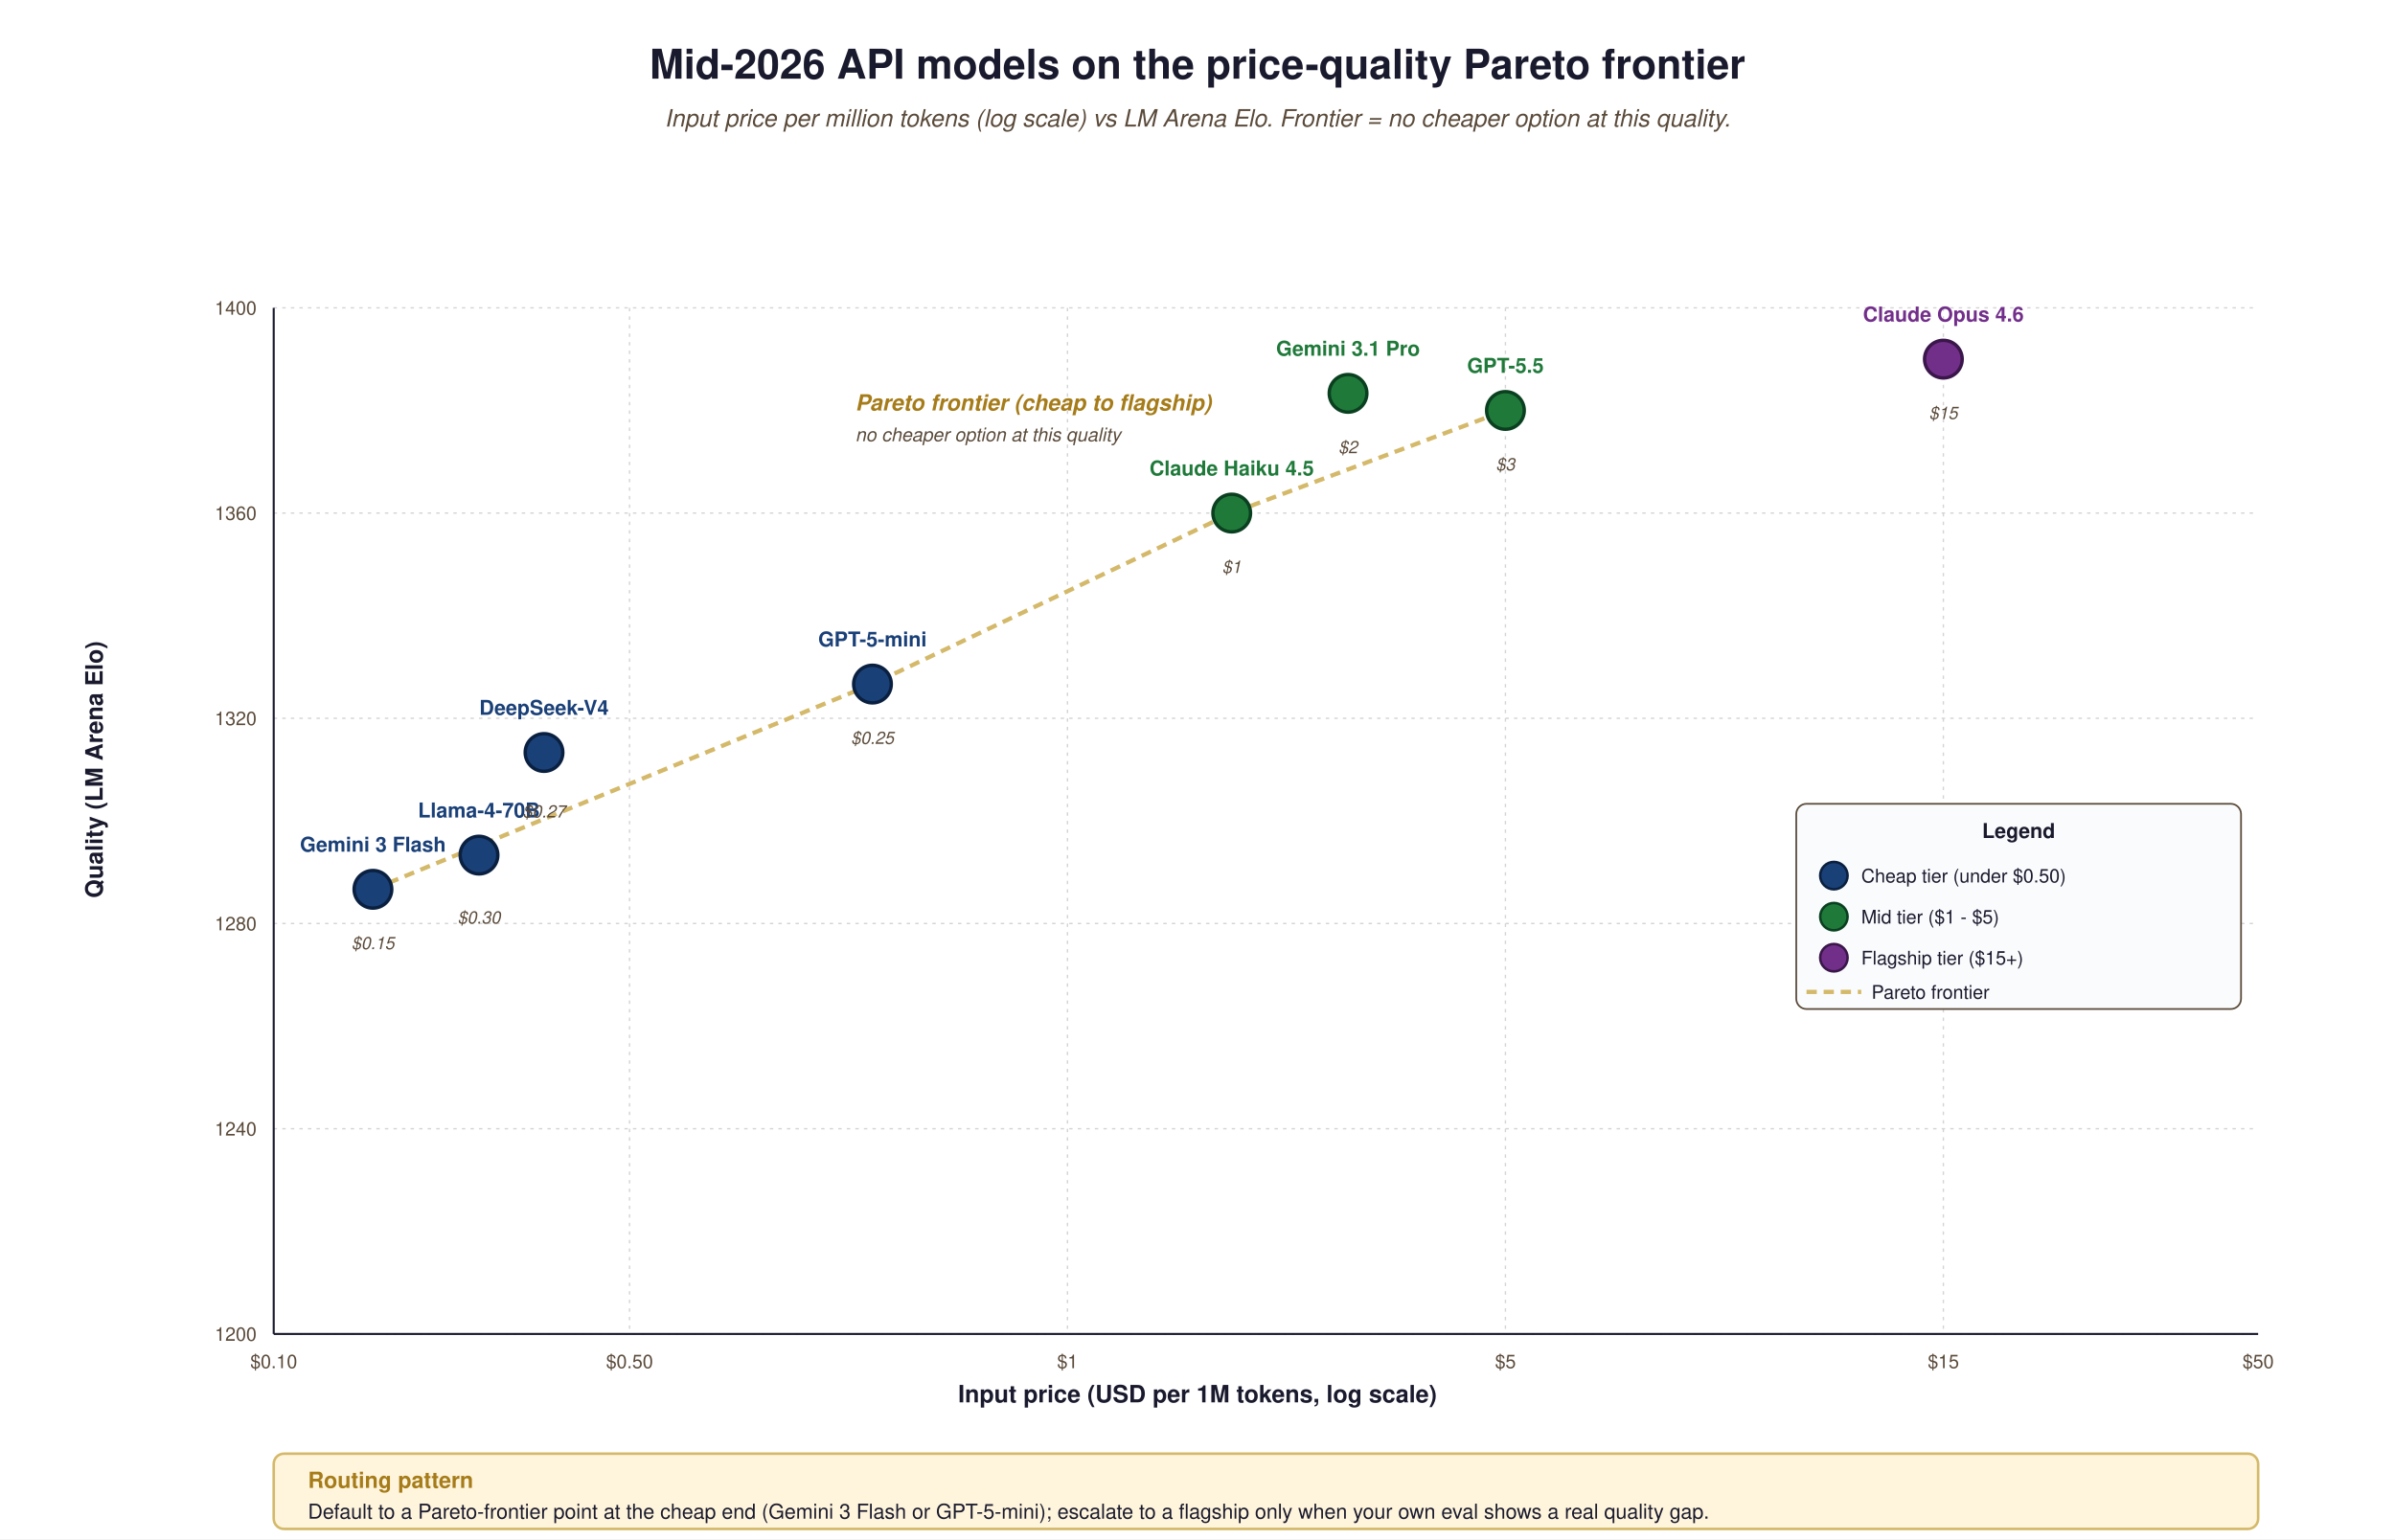
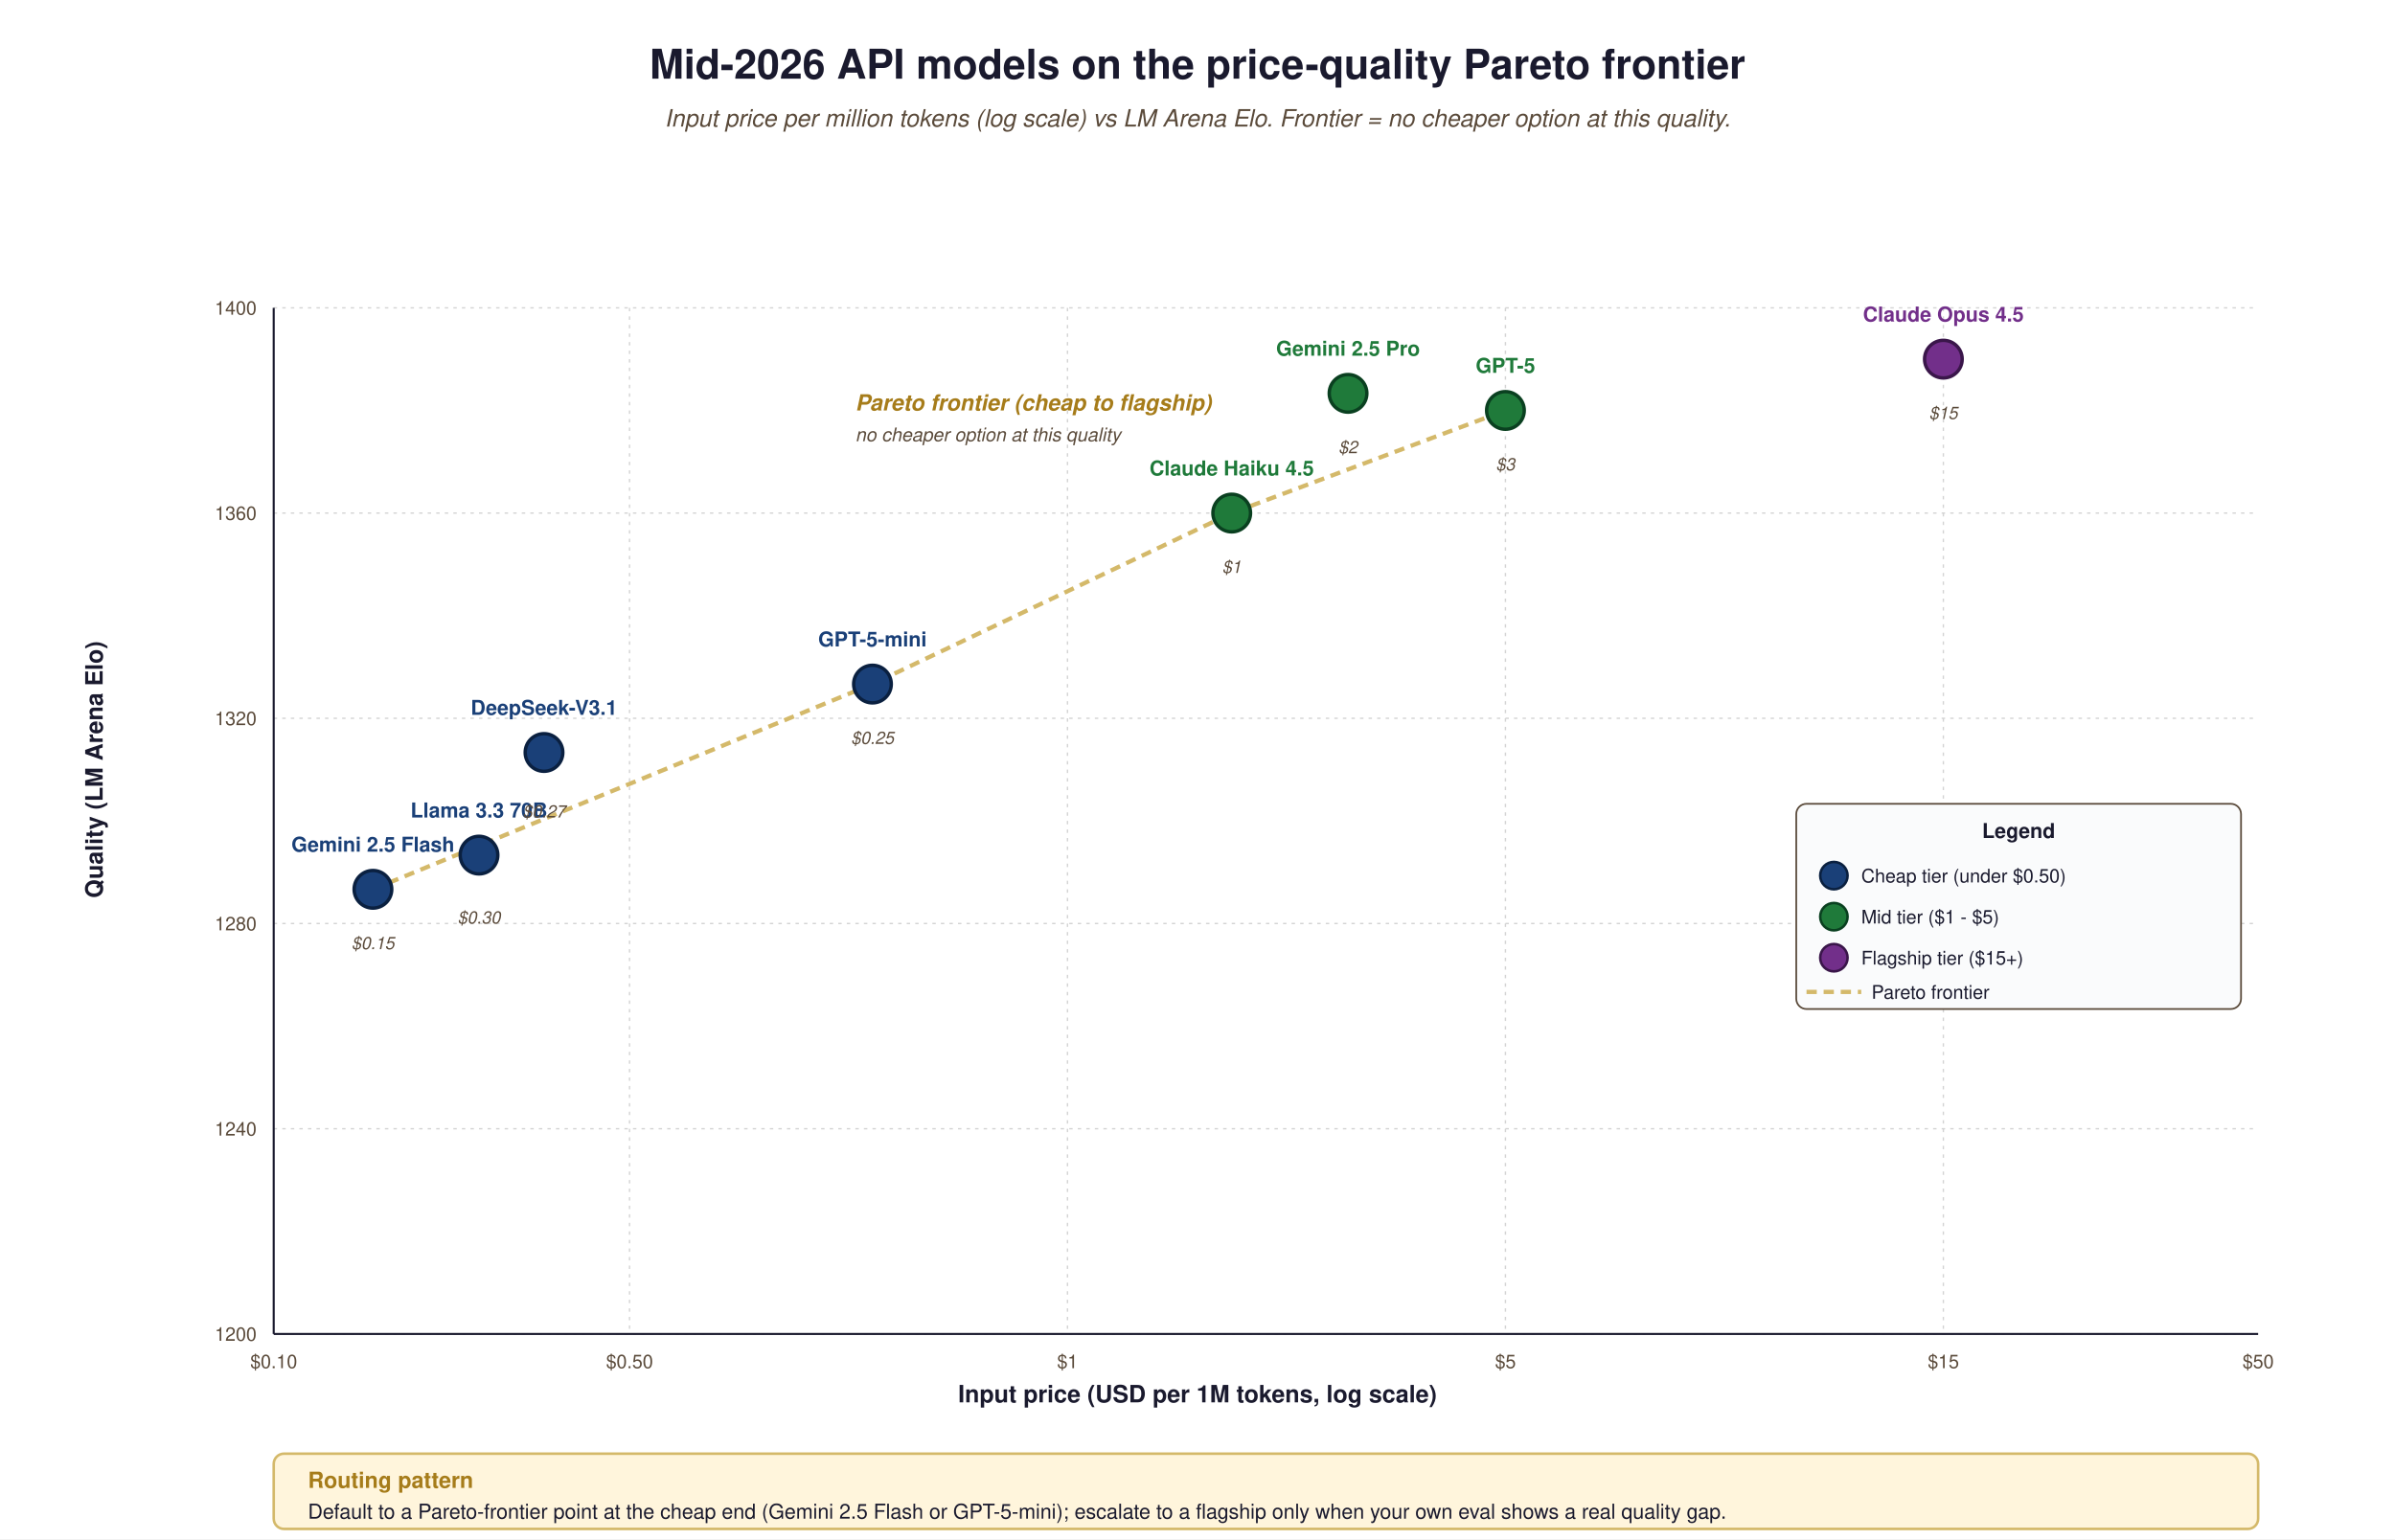
<svg xmlns="http://www.w3.org/2000/svg" viewBox="0 0 1400 900" font-family="Helvetica, Arial, sans-serif">
  <rect width="1400" height="900" fill="#ffffff" />
  <text x="700" y="46" font-size="24" font-weight="700" text-anchor="middle" fill="#1a1a2e">Mid-2026 API models on the price-quality Pareto frontier</text>
  <text x="700" y="74" font-size="14" font-style="italic" text-anchor="middle" fill="#5a4a3a">Input price per million tokens (log scale) vs LM Arena Elo. Frontier = no cheaper option at this quality.</text>
  <defs>
    <marker id="arr" viewBox="0 0 10 10" refX="9" refY="5" markerWidth="7" markerHeight="7" orient="auto-start-reverse">
      <path d="M 0 0 L 10 5 L 0 10 z" fill="#1a1a2e" />
    </marker>
  </defs>
  <text x="700" y="820" font-size="14" font-weight="600" text-anchor="middle" fill="#1a1a2e">Input price (USD per 1M tokens, log scale)</text>
  <text x="60" y="450" font-size="14" font-weight="600" text-anchor="middle" fill="#1a1a2e" transform="rotate(-90 60 450)">Quality (LM Arena Elo)</text>
  <g stroke="#d4d4d4" stroke-width="0.8" stroke-dasharray="2,3">
    <line x1="160" y1="780" x2="1320" y2="780" />
    <line x1="160" y1="660" x2="1320" y2="660" />
    <line x1="160" y1="540" x2="1320" y2="540" />
    <line x1="160" y1="420" x2="1320" y2="420" />
    <line x1="160" y1="300" x2="1320" y2="300" />
    <line x1="160" y1="180" x2="1320" y2="180" />
  </g>
  <g font-size="11" fill="#5a4a3a" text-anchor="end">
    <text x="150" y="784">1200</text>
    <text x="150" y="664">1240</text>
    <text x="150" y="544">1280</text>
    <text x="150" y="424">1320</text>
    <text x="150" y="304">1360</text>
    <text x="150" y="184">1400</text>
  </g>
  <line x1="160" y1="180" x2="160" y2="780" stroke="#1a1a2e" stroke-width="1.2" />
  <line x1="160" y1="780" x2="1320" y2="780" stroke="#1a1a2e" stroke-width="1.2" />
  <g stroke="#d4d4d4" stroke-width="0.8" stroke-dasharray="2,3">
    <line x1="368" y1="180" x2="368" y2="780" />
    <line x1="624" y1="180" x2="624" y2="780" />
    <line x1="880" y1="180" x2="880" y2="780" />
    <line x1="1136" y1="180" x2="1136" y2="780" />
  </g>
  <g font-size="11" fill="#5a4a3a" text-anchor="middle">
    <text x="160" y="800">$0.10</text>
    <text x="368" y="800">$0.50</text>
    <text x="624" y="800">$1</text>
    <text x="880" y="800">$5</text>
    <text x="1136" y="800">$15</text>
    <text x="1320" y="800">$50</text>
  </g>
  <polyline points="218,520 510,400 720,300 880,240" fill="none" stroke="#d4b96a" stroke-width="2.5" stroke-dasharray="6,4" />
  <text x="500" y="240" font-size="13" font-style="italic" fill="#a67c1a" font-weight="600">Pareto frontier (cheap to flagship)</text>
  <text x="500" y="258" font-size="11" font-style="italic" fill="#5a4a3a">no cheaper option at this quality</text>
  <g>
    <circle cx="218" cy="520" r="11" fill="#1a4078" stroke="#0a2040" stroke-width="2" />
-     <text x="218" y="498" font-size="12" font-weight="700" text-anchor="middle" fill="#1a4078">Gemini 3 Flash</text>
+     <text x="218" y="498" font-size="12" font-weight="700" text-anchor="middle" fill="#1a4078">Gemini 2.5 Flash</text>
    <text x="218" y="555" font-size="10" font-style="italic" text-anchor="middle" fill="#5a4a3a">$0.15</text>
  </g>
  <g>
    <circle cx="280" cy="500" r="11" fill="#1a4078" stroke="#0a2040" stroke-width="2" />
-     <text x="280" y="478" font-size="12" font-weight="700" text-anchor="middle" fill="#1a4078">Llama-4-70B</text>
+     <text x="280" y="478" font-size="12" font-weight="700" text-anchor="middle" fill="#1a4078">Llama 3.3 70B</text>
    <text x="280" y="540" font-size="10" font-style="italic" text-anchor="middle" fill="#5a4a3a">$0.30</text>
  </g>
  <g>
    <circle cx="318" cy="440" r="11" fill="#1a4078" stroke="#0a2040" stroke-width="2" />
-     <text x="318" y="418" font-size="12" font-weight="700" text-anchor="middle" fill="#1a4078">DeepSeek-V4</text>
+     <text x="318" y="418" font-size="12" font-weight="700" text-anchor="middle" fill="#1a4078">DeepSeek-V3.1</text>
    <text x="318" y="478" font-size="10" font-style="italic" text-anchor="middle" fill="#5a4a3a">$0.27</text>
  </g>
  <g>
    <circle cx="510" cy="400" r="11" fill="#1a4078" stroke="#0a2040" stroke-width="2" />
    <text x="510" y="378" font-size="12" font-weight="700" text-anchor="middle" fill="#1a4078">GPT-5-mini</text>
    <text x="510" y="435" font-size="10" font-style="italic" text-anchor="middle" fill="#5a4a3a">$0.25</text>
  </g>
  <g>
    <circle cx="720" cy="300" r="11" fill="#1f7a3a" stroke="#0a4020" stroke-width="2" />
    <text x="720" y="278" font-size="12" font-weight="700" text-anchor="middle" fill="#1f7a3a">Claude Haiku 4.5</text>
    <text x="720" y="335" font-size="10" font-style="italic" text-anchor="middle" fill="#5a4a3a">$1</text>
  </g>
  <g>
    <circle cx="788" cy="230" r="11" fill="#1f7a3a" stroke="#0a4020" stroke-width="2" />
-     <text x="788" y="208" font-size="12" font-weight="700" text-anchor="middle" fill="#1f7a3a">Gemini 3.1 Pro</text>
+     <text x="788" y="208" font-size="12" font-weight="700" text-anchor="middle" fill="#1f7a3a">Gemini 2.5 Pro</text>
    <text x="788" y="265" font-size="10" font-style="italic" text-anchor="middle" fill="#5a4a3a">$2</text>
  </g>
  <g>
    <circle cx="880" cy="240" r="11" fill="#1f7a3a" stroke="#0a4020" stroke-width="2" />
-     <text x="880" y="218" font-size="12" font-weight="700" text-anchor="middle" fill="#1f7a3a">GPT-5.5</text>
+     <text x="880" y="218" font-size="12" font-weight="700" text-anchor="middle" fill="#1f7a3a">GPT-5</text>
    <text x="880" y="275" font-size="10" font-style="italic" text-anchor="middle" fill="#5a4a3a">$3</text>
  </g>
  <g>
    <circle cx="1136" cy="210" r="11" fill="#722f8a" stroke="#3a164a" stroke-width="2" />
-     <text x="1136" y="188" font-size="12" font-weight="700" text-anchor="middle" fill="#722f8a">Claude Opus 4.6</text>
+     <text x="1136" y="188" font-size="12" font-weight="700" text-anchor="middle" fill="#722f8a">Claude Opus 4.5</text>
    <text x="1136" y="245" font-size="10" font-style="italic" text-anchor="middle" fill="#5a4a3a">$15</text>
  </g>
  <g transform="translate(1050, 470)">
    <rect x="0" y="0" width="260" height="120" rx="6" fill="#fafbfc" stroke="#5a4a3a" stroke-width="1" />
    <text x="130" y="20" font-size="12" font-weight="700" text-anchor="middle" fill="#1a1a2e">Legend</text>
    <circle cx="22" cy="42" r="8" fill="#1a4078" stroke="#0a2040" stroke-width="1.5" />
    <text x="38" y="46" font-size="11" fill="#1a1a2e">Cheap tier (under $0.50)</text>
    <circle cx="22" cy="66" r="8" fill="#1f7a3a" stroke="#0a4020" stroke-width="1.5" />
    <text x="38" y="70" font-size="11" fill="#1a1a2e">Mid tier ($1 - $5)</text>
    <circle cx="22" cy="90" r="8" fill="#722f8a" stroke="#3a164a" stroke-width="1.5" />
    <text x="38" y="94" font-size="11" fill="#1a1a2e">Flagship tier ($15+)</text>
    <line x1="6" y1="110" x2="38" y2="110" stroke="#d4b96a" stroke-width="2.5" stroke-dasharray="6,4" />
    <text x="44" y="114" font-size="11" fill="#1a1a2e">Pareto frontier</text>
  </g>
  <g transform="translate(160, 850)">
    <rect x="0" y="0" width="1160" height="44" rx="6" fill="#fff5dc" stroke="#d4b96a" stroke-width="1.5" />
    <text x="20" y="20" font-size="13" font-weight="700" fill="#a67c1a">Routing pattern</text>
-     <text x="20" y="38" font-size="12" fill="#1a1a2e">Default to a Pareto-frontier point at the cheap end (Gemini 3 Flash or GPT-5-mini); escalate to a flagship only when your own eval shows a real quality gap.</text>
+     <text x="20" y="38" font-size="12" fill="#1a1a2e">Default to a Pareto-frontier point at the cheap end (Gemini 2.5 Flash or GPT-5-mini); escalate to a flagship only when your own eval shows a real quality gap.</text>
  </g>
</svg>
